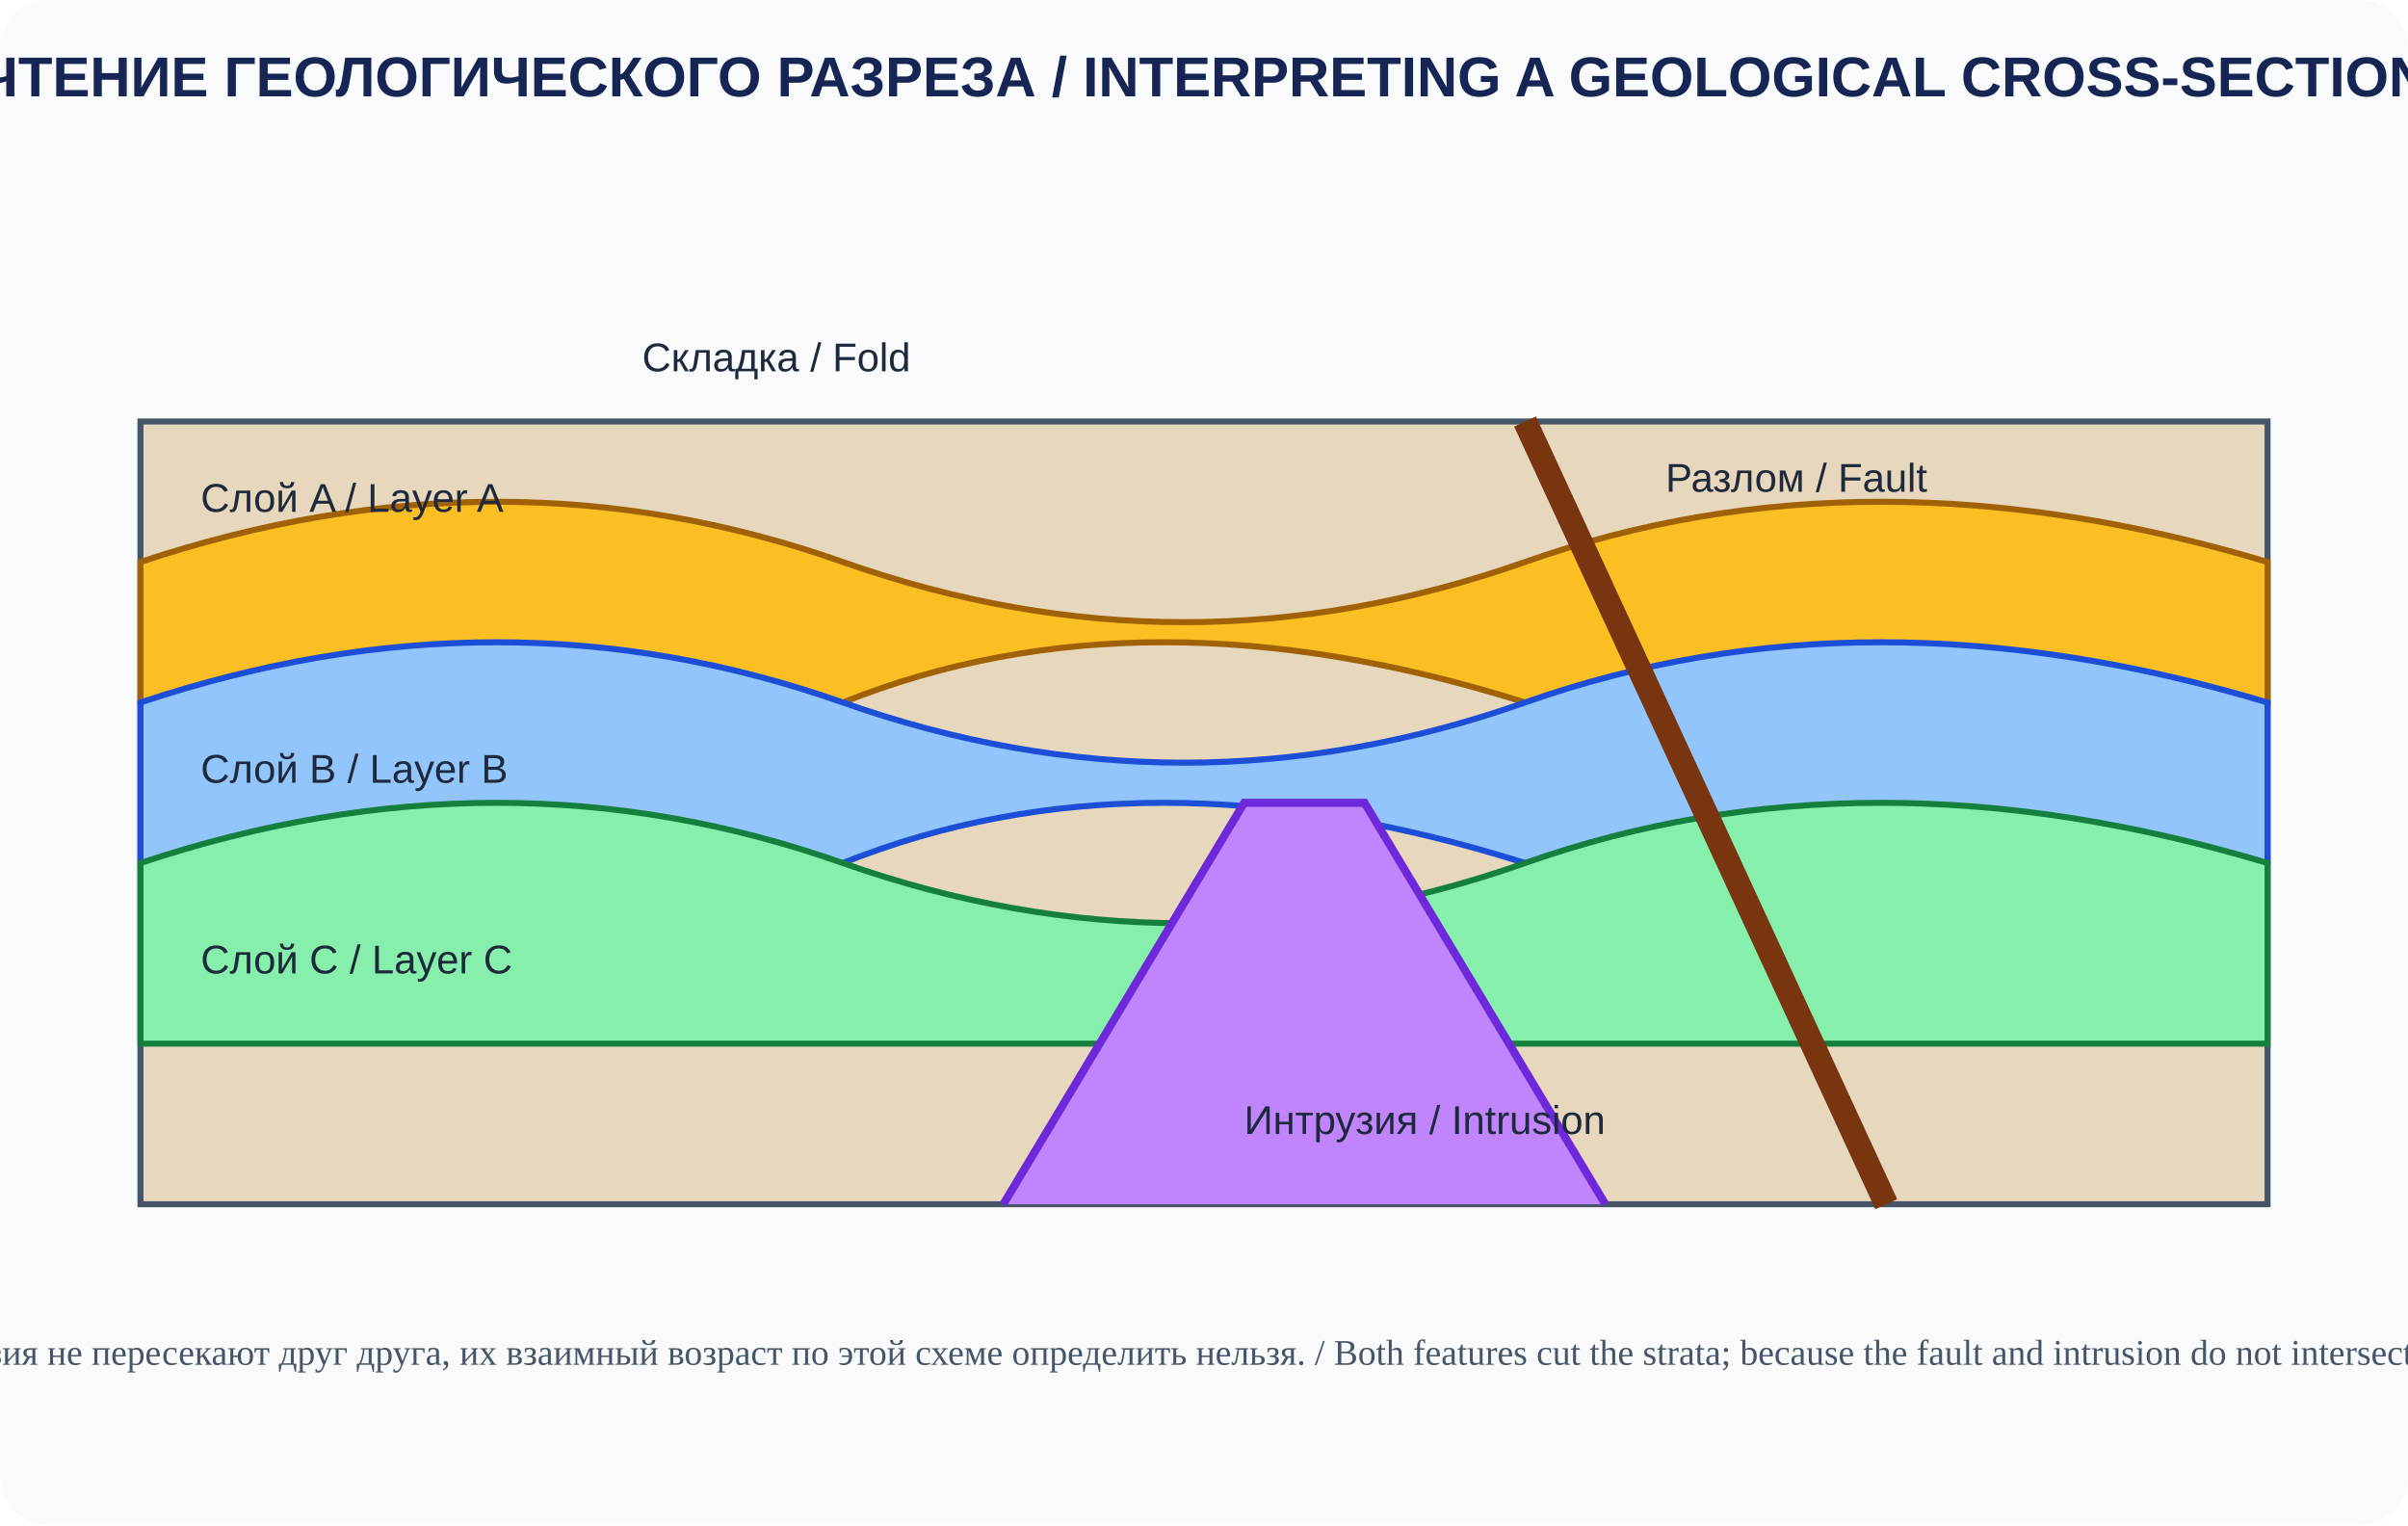
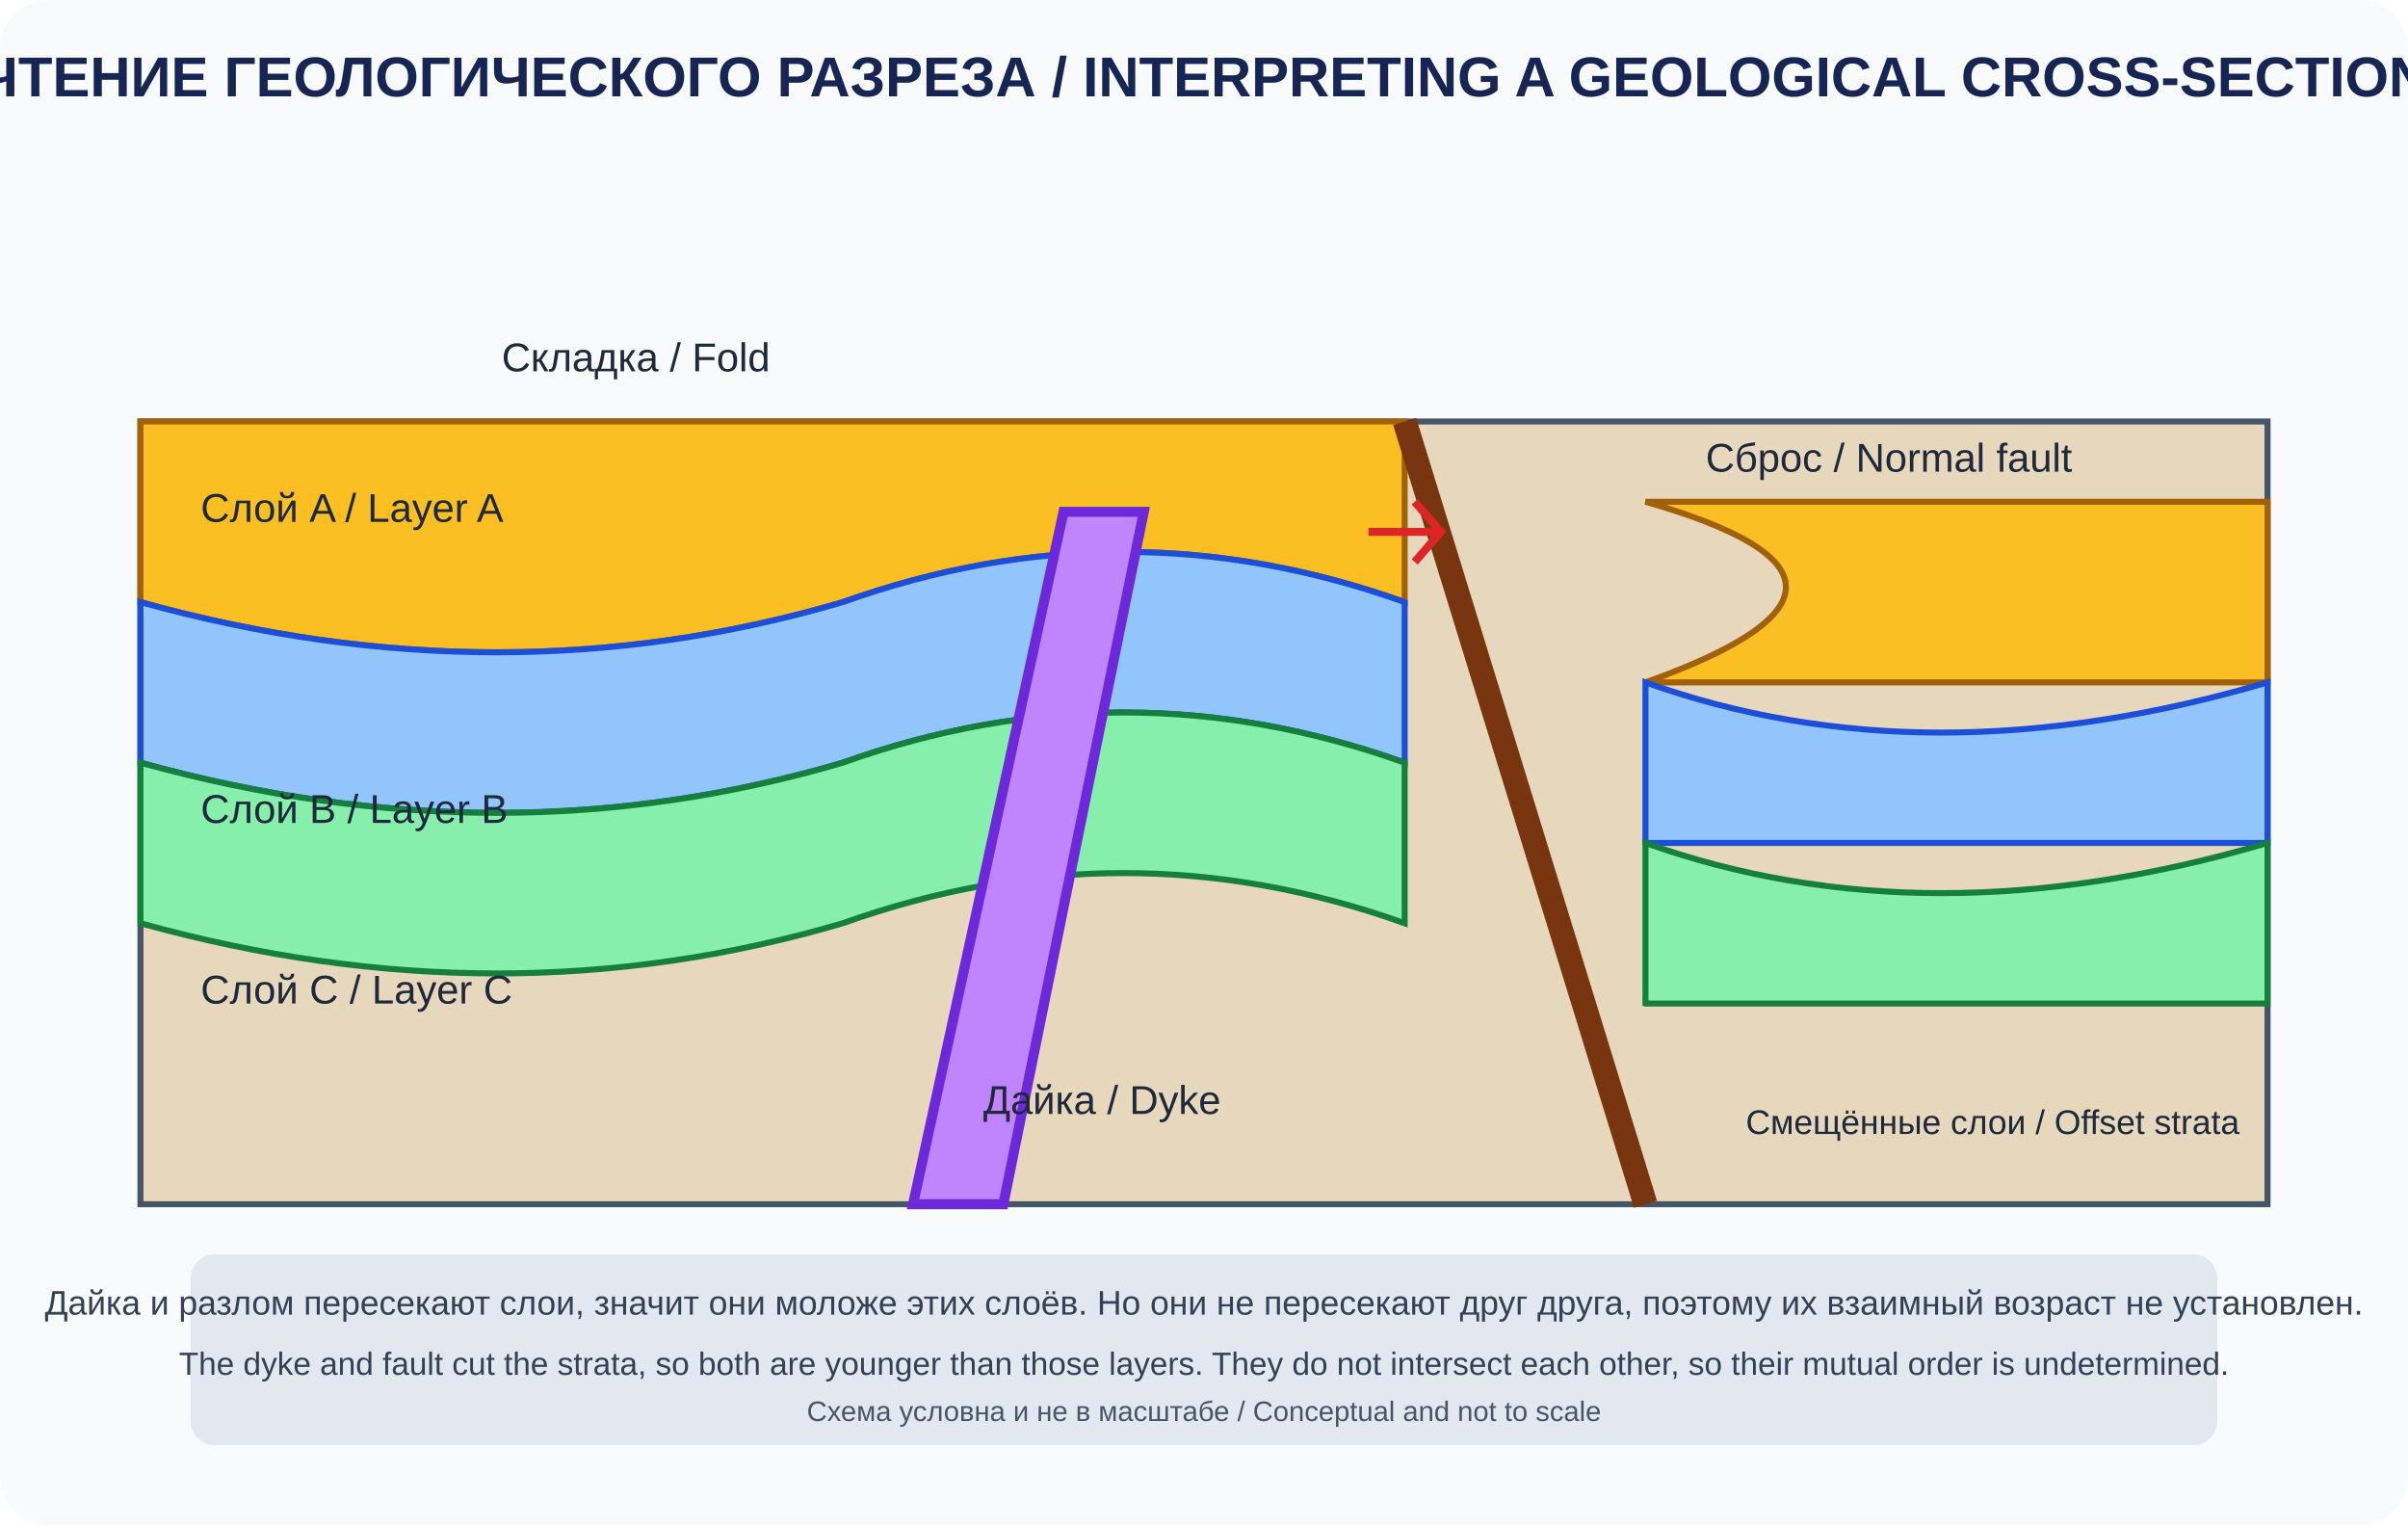
<svg xmlns="http://www.w3.org/2000/svg" viewBox="0 0 1200 760" role="img" aria-labelledby="title desc">
  <rect width="1200" height="760" rx="24" fill="#f8fafc" />
  <text x="600" y="48" text-anchor="middle" font-family="Arial,sans-serif" font-size="28" font-weight="700" fill="#172554">ЧТЕНИЕ ГЕОЛОГИЧЕСКОГО РАЗРЕЗА / INTERPRETING A GEOLOGICAL CROSS-SECTION</text>
-   <path d="M70 210 L1130 210 L1130 600 L70 600Z" fill="#e7d7bd" stroke="#475569" stroke-width="3" />
-   <path d="M70 280 Q250 220 420 280 T760 280 T1130 280 L1130 350 Q950 410 760 350 T420 350 T70 350Z" fill="#fbbf24" stroke="#a16207" stroke-width="3" />
-   <path d="M70 350 Q250 290 420 350 T760 350 T1130 350 L1130 430 Q950 490 760 430 T420 430 T70 430Z" fill="#93c5fd" stroke="#1d4ed8" stroke-width="3" />
-   <path d="M70 430 Q250 370 420 430 T760 430 T1130 430 L1130 520 L70 520Z" fill="#86efac" stroke="#15803d" stroke-width="3" />
-   <path d="M760 210 L940 600" stroke="#78350f" stroke-width="12" />
-   <path d="M500 600 L620 400 L680 400 L800 600" fill="#c084fc" stroke="#6d28d9" stroke-width="4" />
+   <rect x="70" y="210" width="1060" height="390" fill="#e7d7bd" stroke="#475569" stroke-width="3" />
+   <path d="M70 210 L700 210 L700 300 Q560 250 420 300 Q250 350 70 300 Z" fill="#fbbf24" stroke="#a16207" stroke-width="3" />
+   <path d="M820 250 L1130 250 L1130 340 L820 340 Q960 290 820 250 Z" fill="#fbbf24" stroke="#a16207" stroke-width="3" />
+   <path d="M70 300 Q250 350 420 300 Q560 250 700 300 L700 380 Q560 330 420 380 Q250 430 70 380 Z" fill="#93c5fd" stroke="#1d4ed8" stroke-width="3" />
+   <path d="M820 340 Q960 390 1130 340 L1130 420 L820 420 Q960 470 820 420 Z" fill="#93c5fd" stroke="#1d4ed8" stroke-width="3" />
+   <path d="M70 380 Q250 430 420 380 Q560 330 700 380 L700 460 Q560 410 420 460 Q250 510 70 460 Z" fill="#86efac" stroke="#15803d" stroke-width="3" />
+   <path d="M820 420 Q960 470 1130 420 L1130 500 L820 500 Q960 550 820 500 Z" fill="#86efac" stroke="#15803d" stroke-width="3" />
+   <path d="M455 600 L500 600 L570 255 L530 255 Z" fill="#c084fc" stroke="#6d28d9" stroke-width="5" />
+   <path d="M700 210 L820 600" stroke="#78350f" stroke-width="12" />
+   <path d="M682 265 L718 265 M705 250 L718 265 L705 280" stroke="#dc2626" stroke-width="4" fill="none" />
  <g font-family="Arial,sans-serif" font-size="20" fill="#1e293b">
-     <text x="100" y="255">Слой A / Layer A</text>
-     <text x="100" y="390">Слой B / Layer B</text>
-     <text x="100" y="485">Слой C / Layer C</text>
-     <text x="830" y="245">Разлом / Fault</text>
-     <text x="620" y="565">Интрузия / Intrusion</text>
-     <text x="320" y="185">Складка / Fold</text>
+     <text x="100" y="260">Слой A / Layer A</text>
+     <text x="100" y="410">Слой B / Layer B</text>
+     <text x="100" y="500">Слой C / Layer C</text>
+     <text x="250" y="185">Складка / Fold</text>
+     <text x="850" y="235">Сброс / Normal fault</text>
+     <text x="490" y="555">Дайка / Dyke</text>
+     <text x="870" y="565" font-size="17">Смещённые слои / Offset strata</text>
  </g>
-   <text x="600" y="680" text-anchor="middle" font-size="18" fill="#475569">Оба объекта пересекают слои; поскольку разлом и интрузия не пересекают друг друга, их взаимный возраст по этой схеме определить нельзя. / Both features cut the strata; because the fault and intrusion do not intersect, their relative order cannot be determined from this diagram.</text>
+   <rect x="95" y="625" width="1010" height="95" rx="12" fill="#e2e8f0" />
+   <text x="600" y="655" text-anchor="middle" font-family="Arial,sans-serif" font-size="17" fill="#334155">Дайка и разлом пересекают слои, значит они моложе этих слоёв. Но они не пересекают друг друга, поэтому их взаимный возраст не установлен.</text>
+   <text x="600" y="685" text-anchor="middle" font-family="Arial,sans-serif" font-size="16" fill="#334155">The dyke and fault cut the strata, so both are younger than those layers. They do not intersect each other, so their mutual order is undetermined.</text>
+   <text x="600" y="708" text-anchor="middle" font-family="Arial,sans-serif" font-size="14" fill="#475569">Схема условна и не в масштабе / Conceptual and not to scale</text>
</svg>
